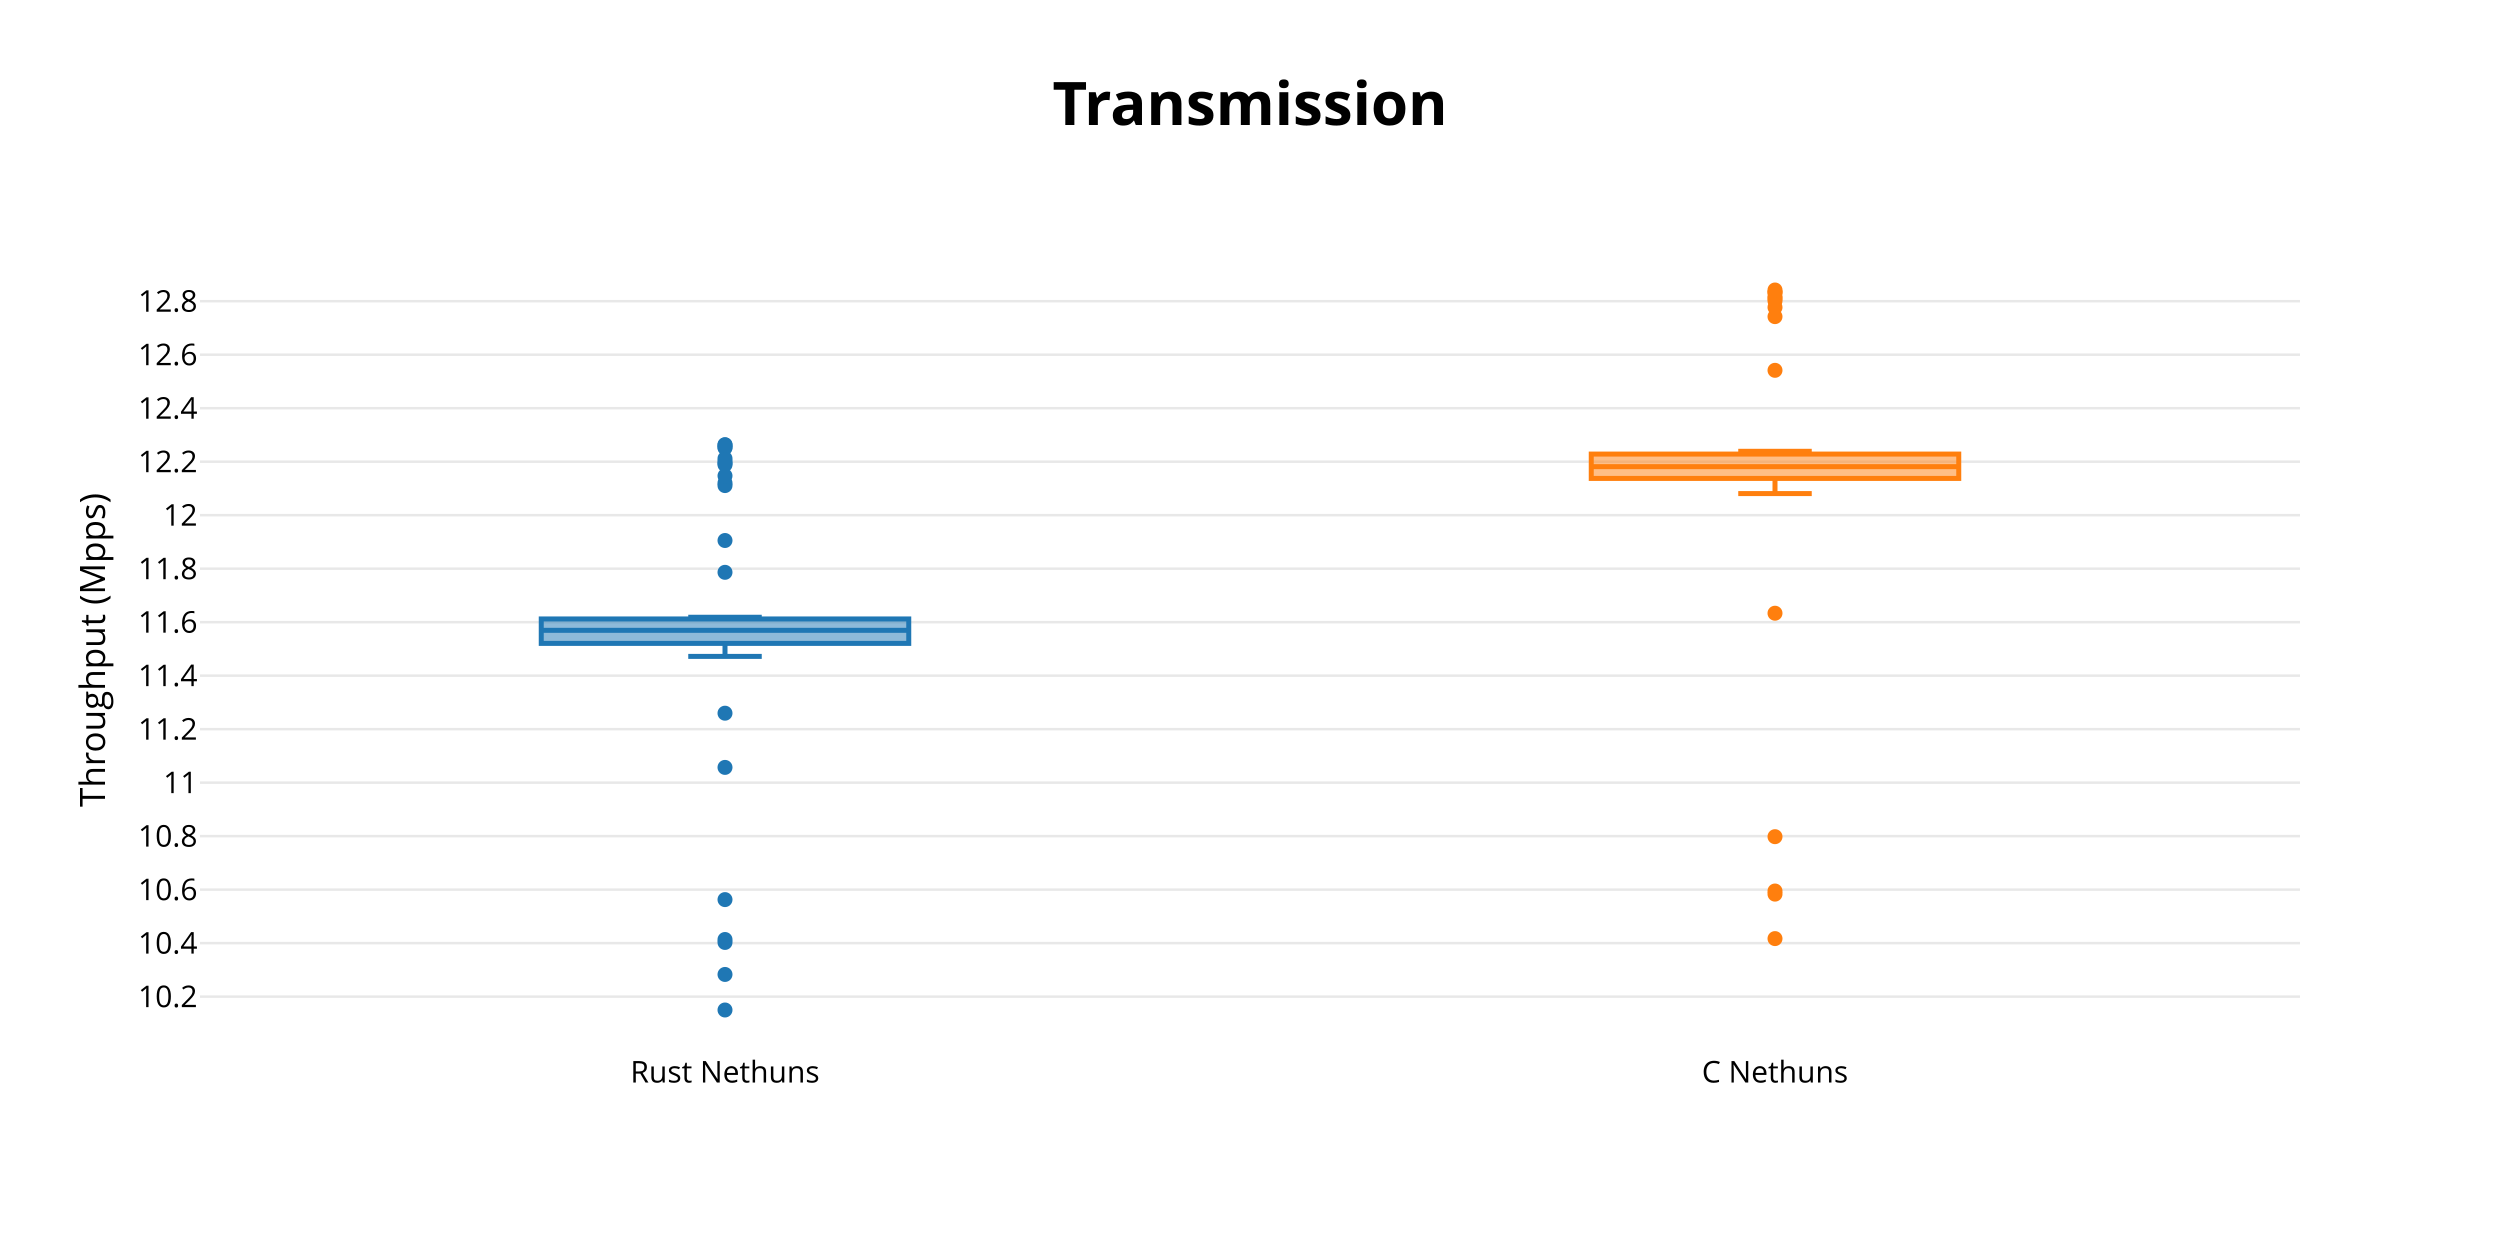
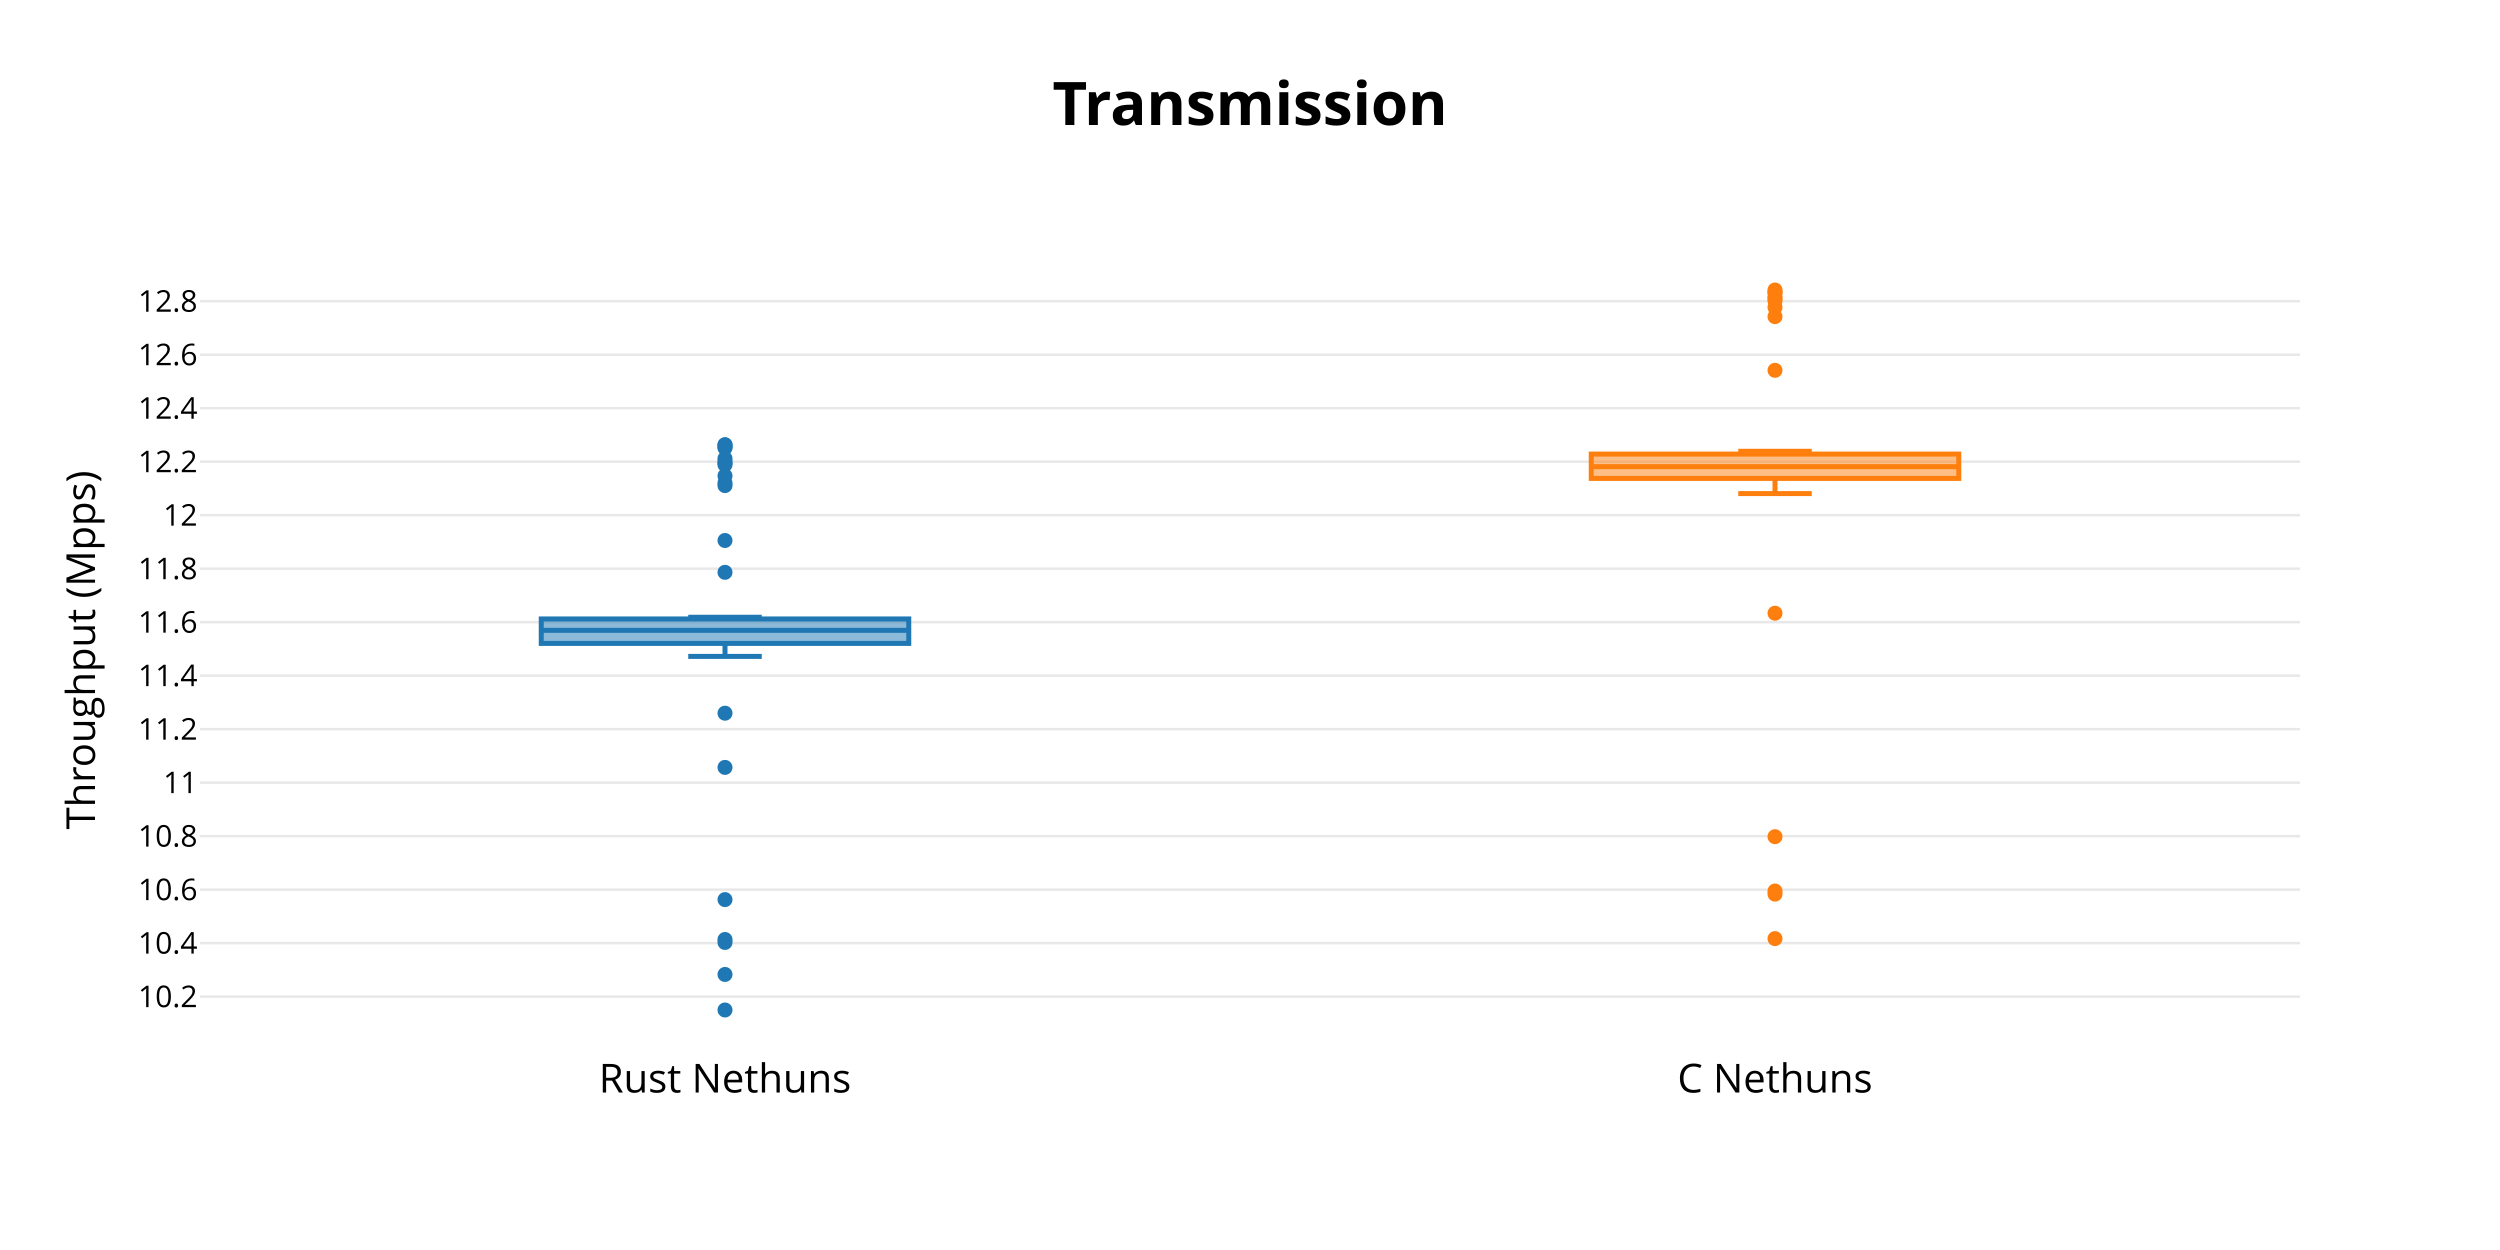
<svg xmlns="http://www.w3.org/2000/svg" class="main-svg" width="1000" height="500" style="" viewBox="0 0 1000 500">
  <rect x="0" y="0" width="1000" height="500" style="fill: rgb(255, 255, 255); fill-opacity: 1;" />
-   <defs id="defs-ce7d2c">
+   <defs id="defs-ac58a2">
    <g class="clips">
-       <clipPath id="clipce7d2cxyplot" class="plotclip">
+       <clipPath id="clipac58a2xyplot" class="plotclip">
        <rect width="840" height="320" />
      </clipPath>
-       <clipPath class="axesclip" id="clipce7d2cx">
+       <clipPath class="axesclip" id="clipac58a2x">
        <rect x="80" y="0" width="840" height="500" />
      </clipPath>
-       <clipPath class="axesclip" id="clipce7d2cy">
+       <clipPath class="axesclip" id="clipac58a2y">
        <rect x="0" y="100" width="1000" height="320" />
      </clipPath>
-       <clipPath class="axesclip" id="clipce7d2cxy">
+       <clipPath class="axesclip" id="clipac58a2xy">
        <rect x="80" y="100" width="840" height="320" />
      </clipPath>
    </g>
    <g class="gradients" />
  </defs>
  <g class="bglayer" />
  <g class="layer-below">
    <g class="imagelayer" />
    <g class="shapelayer" />
  </g>
  <g class="cartesianlayer">
    <g class="subplot xy">
      <g class="layer-subplot">
        <g class="shapelayer" />
        <g class="imagelayer" />
      </g>
      <g class="gridlayer">
        <g class="x" />
        <g class="y">
          <path class="ygrid crisp" transform="translate(0,398.65)" d="M80,0h840" style="stroke: rgb(232, 232, 232); stroke-opacity: 1; stroke-width: 1px;" />
          <path class="ygrid crisp" transform="translate(0,377.25)" d="M80,0h840" style="stroke: rgb(232, 232, 232); stroke-opacity: 1; stroke-width: 1px;" />
          <path class="ygrid crisp" transform="translate(0,355.85)" d="M80,0h840" style="stroke: rgb(232, 232, 232); stroke-opacity: 1; stroke-width: 1px;" />
          <path class="ygrid crisp" transform="translate(0,334.45)" d="M80,0h840" style="stroke: rgb(232, 232, 232); stroke-opacity: 1; stroke-width: 1px;" />
          <path class="ygrid crisp" transform="translate(0,313.06)" d="M80,0h840" style="stroke: rgb(232, 232, 232); stroke-opacity: 1; stroke-width: 1px;" />
          <path class="ygrid crisp" transform="translate(0,291.66)" d="M80,0h840" style="stroke: rgb(232, 232, 232); stroke-opacity: 1; stroke-width: 1px;" />
          <path class="ygrid crisp" transform="translate(0,270.26)" d="M80,0h840" style="stroke: rgb(232, 232, 232); stroke-opacity: 1; stroke-width: 1px;" />
          <path class="ygrid crisp" transform="translate(0,248.87)" d="M80,0h840" style="stroke: rgb(232, 232, 232); stroke-opacity: 1; stroke-width: 1px;" />
          <path class="ygrid crisp" transform="translate(0,227.47)" d="M80,0h840" style="stroke: rgb(232, 232, 232); stroke-opacity: 1; stroke-width: 1px;" />
          <path class="ygrid crisp" transform="translate(0,206.07)" d="M80,0h840" style="stroke: rgb(232, 232, 232); stroke-opacity: 1; stroke-width: 1px;" />
          <path class="ygrid crisp" transform="translate(0,184.68)" d="M80,0h840" style="stroke: rgb(232, 232, 232); stroke-opacity: 1; stroke-width: 1px;" />
          <path class="ygrid crisp" transform="translate(0,163.28)" d="M80,0h840" style="stroke: rgb(232, 232, 232); stroke-opacity: 1; stroke-width: 1px;" />
          <path class="ygrid crisp" transform="translate(0,141.88)" d="M80,0h840" style="stroke: rgb(232, 232, 232); stroke-opacity: 1; stroke-width: 1px;" />
          <path class="ygrid crisp" transform="translate(0,120.48)" d="M80,0h840" style="stroke: rgb(232, 232, 232); stroke-opacity: 1; stroke-width: 1px;" />
        </g>
      </g>
      <g class="zerolinelayer" />
      <path class="xlines-below" />
      <path class="ylines-below" />
      <g class="overlines-below" />
      <g class="xaxislayer-below" />
      <g class="yaxislayer-below" />
      <g class="overaxes-below" />
-       <g class="plot" transform="translate(80,100)" clip-path="url('#clipce7d2cxyplot')">
+       <g class="plot" transform="translate(80,100)" clip-path="url('#clipac58a2xyplot')">
        <g class="boxlayer mlayer">
          <g class="trace boxes" style="opacity: 1;">
            <path class="box" d="M136.5,152.13H283.5M136.5,157.36H283.5V147.58H136.5ZM210,157.36V162.56M210,147.58V146.9M195.3,162.56H224.7M195.3,146.9H224.7" style="vector-effect: non-scaling-stroke; stroke-width: 2px; stroke: rgb(31, 119, 180); stroke-opacity: 1; fill: rgb(31, 119, 180); fill-opacity: 0.5;" />
            <g class="points">
              <path class="point" transform="translate(210,304)" d="M3,0A3,3 0 1,1 0,-3A3,3 0 0,1 3,0Z" style="opacity: 1; stroke-width: 0px; fill: rgb(31, 119, 180); fill-opacity: 1;" />
              <path class="point" transform="translate(210,289.78)" d="M3,0A3,3 0 1,1 0,-3A3,3 0 0,1 3,0Z" style="opacity: 1; stroke-width: 0px; fill: rgb(31, 119, 180); fill-opacity: 1;" />
              <path class="point" transform="translate(210,276.98)" d="M3,0A3,3 0 1,1 0,-3A3,3 0 0,1 3,0Z" style="opacity: 1; stroke-width: 0px; fill: rgb(31, 119, 180); fill-opacity: 1;" />
              <path class="point" transform="translate(210,275.8)" d="M3,0A3,3 0 1,1 0,-3A3,3 0 0,1 3,0Z" style="opacity: 1; stroke-width: 0px; fill: rgb(31, 119, 180); fill-opacity: 1;" />
              <path class="point" transform="translate(210,259.84)" d="M3,0A3,3 0 1,1 0,-3A3,3 0 0,1 3,0Z" style="opacity: 1; stroke-width: 0px; fill: rgb(31, 119, 180); fill-opacity: 1;" />
              <path class="point" transform="translate(210,206.96)" d="M3,0A3,3 0 1,1 0,-3A3,3 0 0,1 3,0Z" style="opacity: 1; stroke-width: 0px; fill: rgb(31, 119, 180); fill-opacity: 1;" />
              <path class="point" transform="translate(210,185.28)" d="M3,0A3,3 0 1,1 0,-3A3,3 0 0,1 3,0Z" style="opacity: 1; stroke-width: 0px; fill: rgb(31, 119, 180); fill-opacity: 1;" />
              <path class="point" transform="translate(210,128.93)" d="M3,0A3,3 0 1,1 0,-3A3,3 0 0,1 3,0Z" style="opacity: 1; stroke-width: 0px; fill: rgb(31, 119, 180); fill-opacity: 1;" />
              <path class="point" transform="translate(210,116.2)" d="M3,0A3,3 0 1,1 0,-3A3,3 0 0,1 3,0Z" style="opacity: 1; stroke-width: 0px; fill: rgb(31, 119, 180); fill-opacity: 1;" />
              <path class="point" transform="translate(210,94.23)" d="M3,0A3,3 0 1,1 0,-3A3,3 0 0,1 3,0Z" style="opacity: 1; stroke-width: 0px; fill: rgb(31, 119, 180); fill-opacity: 1;" />
              <path class="point" transform="translate(210,93.19)" d="M3,0A3,3 0 1,1 0,-3A3,3 0 0,1 3,0Z" style="opacity: 1; stroke-width: 0px; fill: rgb(31, 119, 180); fill-opacity: 1;" />
              <path class="point" transform="translate(210,90.33)" d="M3,0A3,3 0 1,1 0,-3A3,3 0 0,1 3,0Z" style="opacity: 1; stroke-width: 0px; fill: rgb(31, 119, 180); fill-opacity: 1;" />
              <path class="point" transform="translate(210,85.9)" d="M3,0A3,3 0 1,1 0,-3A3,3 0 0,1 3,0Z" style="opacity: 1; stroke-width: 0px; fill: rgb(31, 119, 180); fill-opacity: 1;" />
              <path class="point" transform="translate(210,85.33)" d="M3,0A3,3 0 1,1 0,-3A3,3 0 0,1 3,0Z" style="opacity: 1; stroke-width: 0px; fill: rgb(31, 119, 180); fill-opacity: 1;" />
              <path class="point" transform="translate(210,84.58)" d="M3,0A3,3 0 1,1 0,-3A3,3 0 0,1 3,0Z" style="opacity: 1; stroke-width: 0px; fill: rgb(31, 119, 180); fill-opacity: 1;" />
              <path class="point" transform="translate(210,83.4)" d="M3,0A3,3 0 1,1 0,-3A3,3 0 0,1 3,0Z" style="opacity: 1; stroke-width: 0px; fill: rgb(31, 119, 180); fill-opacity: 1;" />
              <path class="point" transform="translate(210,79.16)" d="M3,0A3,3 0 1,1 0,-3A3,3 0 0,1 3,0Z" style="opacity: 1; stroke-width: 0px; fill: rgb(31, 119, 180); fill-opacity: 1;" />
              <path class="point" transform="translate(210,78.87)" d="M3,0A3,3 0 1,1 0,-3A3,3 0 0,1 3,0Z" style="opacity: 1; stroke-width: 0px; fill: rgb(31, 119, 180); fill-opacity: 1;" />
              <path class="point" transform="translate(210,77.93)" d="M3,0A3,3 0 1,1 0,-3A3,3 0 0,1 3,0Z" style="opacity: 1; stroke-width: 0px; fill: rgb(31, 119, 180); fill-opacity: 1;" />
              <path class="point" transform="translate(210,77.91)" d="M3,0A3,3 0 1,1 0,-3A3,3 0 0,1 3,0Z" style="opacity: 1; stroke-width: 0px; fill: rgb(31, 119, 180); fill-opacity: 1;" />
            </g>
          </g>
          <g class="trace boxes" style="opacity: 1;">
            <path class="box" d="M556.5,86.66H703.5M556.5,91.37H703.5V81.63H556.5ZM630,91.37V97.43M630,81.63V80.52M615.3,97.43H644.7M615.3,80.52H644.7" style="vector-effect: non-scaling-stroke; stroke-width: 2px; stroke: rgb(255, 127, 14); stroke-opacity: 1; fill: rgb(255, 127, 14); fill-opacity: 0.5;" />
            <g class="points">
              <path class="point" transform="translate(630,275.44)" d="M3,0A3,3 0 1,1 0,-3A3,3 0 0,1 3,0Z" style="opacity: 1; stroke-width: 0px; fill: rgb(255, 127, 14); fill-opacity: 1;" />
              <path class="point" transform="translate(630,257.65)" d="M3,0A3,3 0 1,1 0,-3A3,3 0 0,1 3,0Z" style="opacity: 1; stroke-width: 0px; fill: rgb(255, 127, 14); fill-opacity: 1;" />
              <path class="point" transform="translate(630,256.41)" d="M3,0A3,3 0 1,1 0,-3A3,3 0 0,1 3,0Z" style="opacity: 1; stroke-width: 0px; fill: rgb(255, 127, 14); fill-opacity: 1;" />
              <path class="point" transform="translate(630,234.67)" d="M3,0A3,3 0 1,1 0,-3A3,3 0 0,1 3,0Z" style="opacity: 1; stroke-width: 0px; fill: rgb(255, 127, 14); fill-opacity: 1;" />
              <path class="point" transform="translate(630,145.29)" d="M3,0A3,3 0 1,1 0,-3A3,3 0 0,1 3,0Z" style="opacity: 1; stroke-width: 0px; fill: rgb(255, 127, 14); fill-opacity: 1;" />
              <path class="point" transform="translate(630,48.13)" d="M3,0A3,3 0 1,1 0,-3A3,3 0 0,1 3,0Z" style="opacity: 1; stroke-width: 0px; fill: rgb(255, 127, 14); fill-opacity: 1;" />
              <path class="point" transform="translate(630,26.65)" d="M3,0A3,3 0 1,1 0,-3A3,3 0 0,1 3,0Z" style="opacity: 1; stroke-width: 0px; fill: rgb(255, 127, 14); fill-opacity: 1;" />
              <path class="point" transform="translate(630,22.94)" d="M3,0A3,3 0 1,1 0,-3A3,3 0 0,1 3,0Z" style="opacity: 1; stroke-width: 0px; fill: rgb(255, 127, 14); fill-opacity: 1;" />
              <path class="point" transform="translate(630,20.36)" d="M3,0A3,3 0 1,1 0,-3A3,3 0 0,1 3,0Z" style="opacity: 1; stroke-width: 0px; fill: rgb(255, 127, 14); fill-opacity: 1;" />
              <path class="point" transform="translate(630,19.39)" d="M3,0A3,3 0 1,1 0,-3A3,3 0 0,1 3,0Z" style="opacity: 1; stroke-width: 0px; fill: rgb(255, 127, 14); fill-opacity: 1;" />
              <path class="point" transform="translate(630,18.66)" d="M3,0A3,3 0 1,1 0,-3A3,3 0 0,1 3,0Z" style="opacity: 1; stroke-width: 0px; fill: rgb(255, 127, 14); fill-opacity: 1;" />
              <path class="point" transform="translate(630,17.04)" d="M3,0A3,3 0 1,1 0,-3A3,3 0 0,1 3,0Z" style="opacity: 1; stroke-width: 0px; fill: rgb(255, 127, 14); fill-opacity: 1;" />
              <path class="point" transform="translate(630,16.93)" d="M3,0A3,3 0 1,1 0,-3A3,3 0 0,1 3,0Z" style="opacity: 1; stroke-width: 0px; fill: rgb(255, 127, 14); fill-opacity: 1;" />
              <path class="point" transform="translate(630,16)" d="M3,0A3,3 0 1,1 0,-3A3,3 0 0,1 3,0Z" style="opacity: 1; stroke-width: 0px; fill: rgb(255, 127, 14); fill-opacity: 1;" />
            </g>
          </g>
        </g>
      </g>
      <g class="overplot" />
      <path class="xlines-above crisp" d="M0,0" style="fill: none;" />
      <path class="ylines-above crisp" d="M0,0" style="fill: none;" />
      <g class="overlines-above" />
      <g class="xaxislayer-above">
        <g class="xtick">
-           <text text-anchor="middle" x="0" y="433" transform="translate(290,0)" style="font-family: 'Open Sans', verdana, arial, sans-serif; font-size: 12px; fill: rgb(0, 0, 0); fill-opacity: 1; white-space: pre;">Rust Nethuns</text>
+           <text text-anchor="middle" x="0" y="437" transform="translate(290,0)" style="font-family: 'Open Sans', verdana, arial, sans-serif; font-size: 16px; fill: rgb(0, 0, 0); fill-opacity: 1; white-space: pre;">Rust Nethuns</text>
        </g>
        <g class="xtick">
-           <text text-anchor="middle" x="0" y="433" transform="translate(710,0)" style="font-family: 'Open Sans', verdana, arial, sans-serif; font-size: 12px; fill: rgb(0, 0, 0); fill-opacity: 1; white-space: pre;">C Nethuns</text>
+           <text text-anchor="middle" x="0" y="437" transform="translate(710,0)" style="font-family: 'Open Sans', verdana, arial, sans-serif; font-size: 16px; fill: rgb(0, 0, 0); fill-opacity: 1; white-space: pre;">C Nethuns</text>
        </g>
      </g>
      <g class="yaxislayer-above">
        <g class="ytick">
          <text text-anchor="end" x="79" y="4.2" transform="translate(0,398.65)" style="font-family: 'Open Sans', verdana, arial, sans-serif; font-size: 12px; fill: rgb(0, 0, 0); fill-opacity: 1; white-space: pre;">10.2</text>
        </g>
        <g class="ytick">
          <text text-anchor="end" x="79" y="4.2" transform="translate(0,377.25)" style="font-family: 'Open Sans', verdana, arial, sans-serif; font-size: 12px; fill: rgb(0, 0, 0); fill-opacity: 1; white-space: pre;">10.4</text>
        </g>
        <g class="ytick">
          <text text-anchor="end" x="79" y="4.2" transform="translate(0,355.85)" style="font-family: 'Open Sans', verdana, arial, sans-serif; font-size: 12px; fill: rgb(0, 0, 0); fill-opacity: 1; white-space: pre;">10.6</text>
        </g>
        <g class="ytick">
          <text text-anchor="end" x="79" y="4.2" transform="translate(0,334.45)" style="font-family: 'Open Sans', verdana, arial, sans-serif; font-size: 12px; fill: rgb(0, 0, 0); fill-opacity: 1; white-space: pre;">10.8</text>
        </g>
        <g class="ytick">
          <text text-anchor="end" x="79" y="4.2" transform="translate(0,313.06)" style="font-family: 'Open Sans', verdana, arial, sans-serif; font-size: 12px; fill: rgb(0, 0, 0); fill-opacity: 1; white-space: pre;">11</text>
        </g>
        <g class="ytick">
          <text text-anchor="end" x="79" y="4.2" transform="translate(0,291.66)" style="font-family: 'Open Sans', verdana, arial, sans-serif; font-size: 12px; fill: rgb(0, 0, 0); fill-opacity: 1; white-space: pre;">11.2</text>
        </g>
        <g class="ytick">
          <text text-anchor="end" x="79" y="4.2" transform="translate(0,270.26)" style="font-family: 'Open Sans', verdana, arial, sans-serif; font-size: 12px; fill: rgb(0, 0, 0); fill-opacity: 1; white-space: pre;">11.4</text>
        </g>
        <g class="ytick">
          <text text-anchor="end" x="79" y="4.2" transform="translate(0,248.87)" style="font-family: 'Open Sans', verdana, arial, sans-serif; font-size: 12px; fill: rgb(0, 0, 0); fill-opacity: 1; white-space: pre;">11.6</text>
        </g>
        <g class="ytick">
          <text text-anchor="end" x="79" y="4.2" transform="translate(0,227.47)" style="font-family: 'Open Sans', verdana, arial, sans-serif; font-size: 12px; fill: rgb(0, 0, 0); fill-opacity: 1; white-space: pre;">11.8</text>
        </g>
        <g class="ytick">
          <text text-anchor="end" x="79" y="4.2" transform="translate(0,206.07)" style="font-family: 'Open Sans', verdana, arial, sans-serif; font-size: 12px; fill: rgb(0, 0, 0); fill-opacity: 1; white-space: pre;">12</text>
        </g>
        <g class="ytick">
          <text text-anchor="end" x="79" y="4.2" transform="translate(0,184.68)" style="font-family: 'Open Sans', verdana, arial, sans-serif; font-size: 12px; fill: rgb(0, 0, 0); fill-opacity: 1; white-space: pre;">12.2</text>
        </g>
        <g class="ytick">
          <text text-anchor="end" x="79" y="4.2" transform="translate(0,163.28)" style="font-family: 'Open Sans', verdana, arial, sans-serif; font-size: 12px; fill: rgb(0, 0, 0); fill-opacity: 1; white-space: pre;">12.4</text>
        </g>
        <g class="ytick">
          <text text-anchor="end" x="79" y="4.2" transform="translate(0,141.88)" style="font-family: 'Open Sans', verdana, arial, sans-serif; font-size: 12px; fill: rgb(0, 0, 0); fill-opacity: 1; white-space: pre;">12.6</text>
        </g>
        <g class="ytick">
          <text text-anchor="end" x="79" y="4.2" transform="translate(0,120.48)" style="font-family: 'Open Sans', verdana, arial, sans-serif; font-size: 12px; fill: rgb(0, 0, 0); fill-opacity: 1; white-space: pre;">12.8</text>
        </g>
      </g>
      <g class="overaxes-above" />
    </g>
  </g>
  <g class="polarlayer" />
  <g class="ternarylayer" />
  <g class="geolayer" />
  <g class="funnelarealayer" />
  <g class="pielayer" />
  <g class="treemaplayer" />
  <g class="sunburstlayer" />
  <g class="glimages" />
-   <defs id="topdefs-ce7d2c">
+   <defs id="topdefs-ac58a2">
    <g class="clips" />
  </defs>
  <g class="layer-above">
    <g class="imagelayer" />
    <g class="shapelayer" />
  </g>
  <g class="infolayer">
    <g class="g-gtitle">
      <text class="gtitle" x="500" y="50" text-anchor="middle" dy="0em" style="font-family: 'Open Sans', verdana, arial, sans-serif; font-size: 24px; fill: rgb(0, 0, 0); opacity: 1; font-weight: normal; white-space: pre;">
        <tspan style="font-weight:bold">Transmission</tspan>
      </text>
    </g>
    <g class="g-xtitle" />
    <g class="g-ytitle">
-       <text class="ytitle" transform="rotate(-90,42,260)" x="42" y="260" text-anchor="middle" style="font-family: 'Open Sans', verdana, arial, sans-serif; font-size: 14px; fill: rgb(0, 0, 0); opacity: 1; font-weight: normal; white-space: pre;">Throughput (Mpps)</text>
+       <text class="ytitle" transform="rotate(-90,38,260)" x="38" y="260" text-anchor="middle" style="font-family: 'Open Sans', verdana, arial, sans-serif; font-size: 16px; fill: rgb(0, 0, 0); opacity: 1; font-weight: normal; white-space: pre;">Throughput (Mpps)</text>
    </g>
  </g>
</svg>
